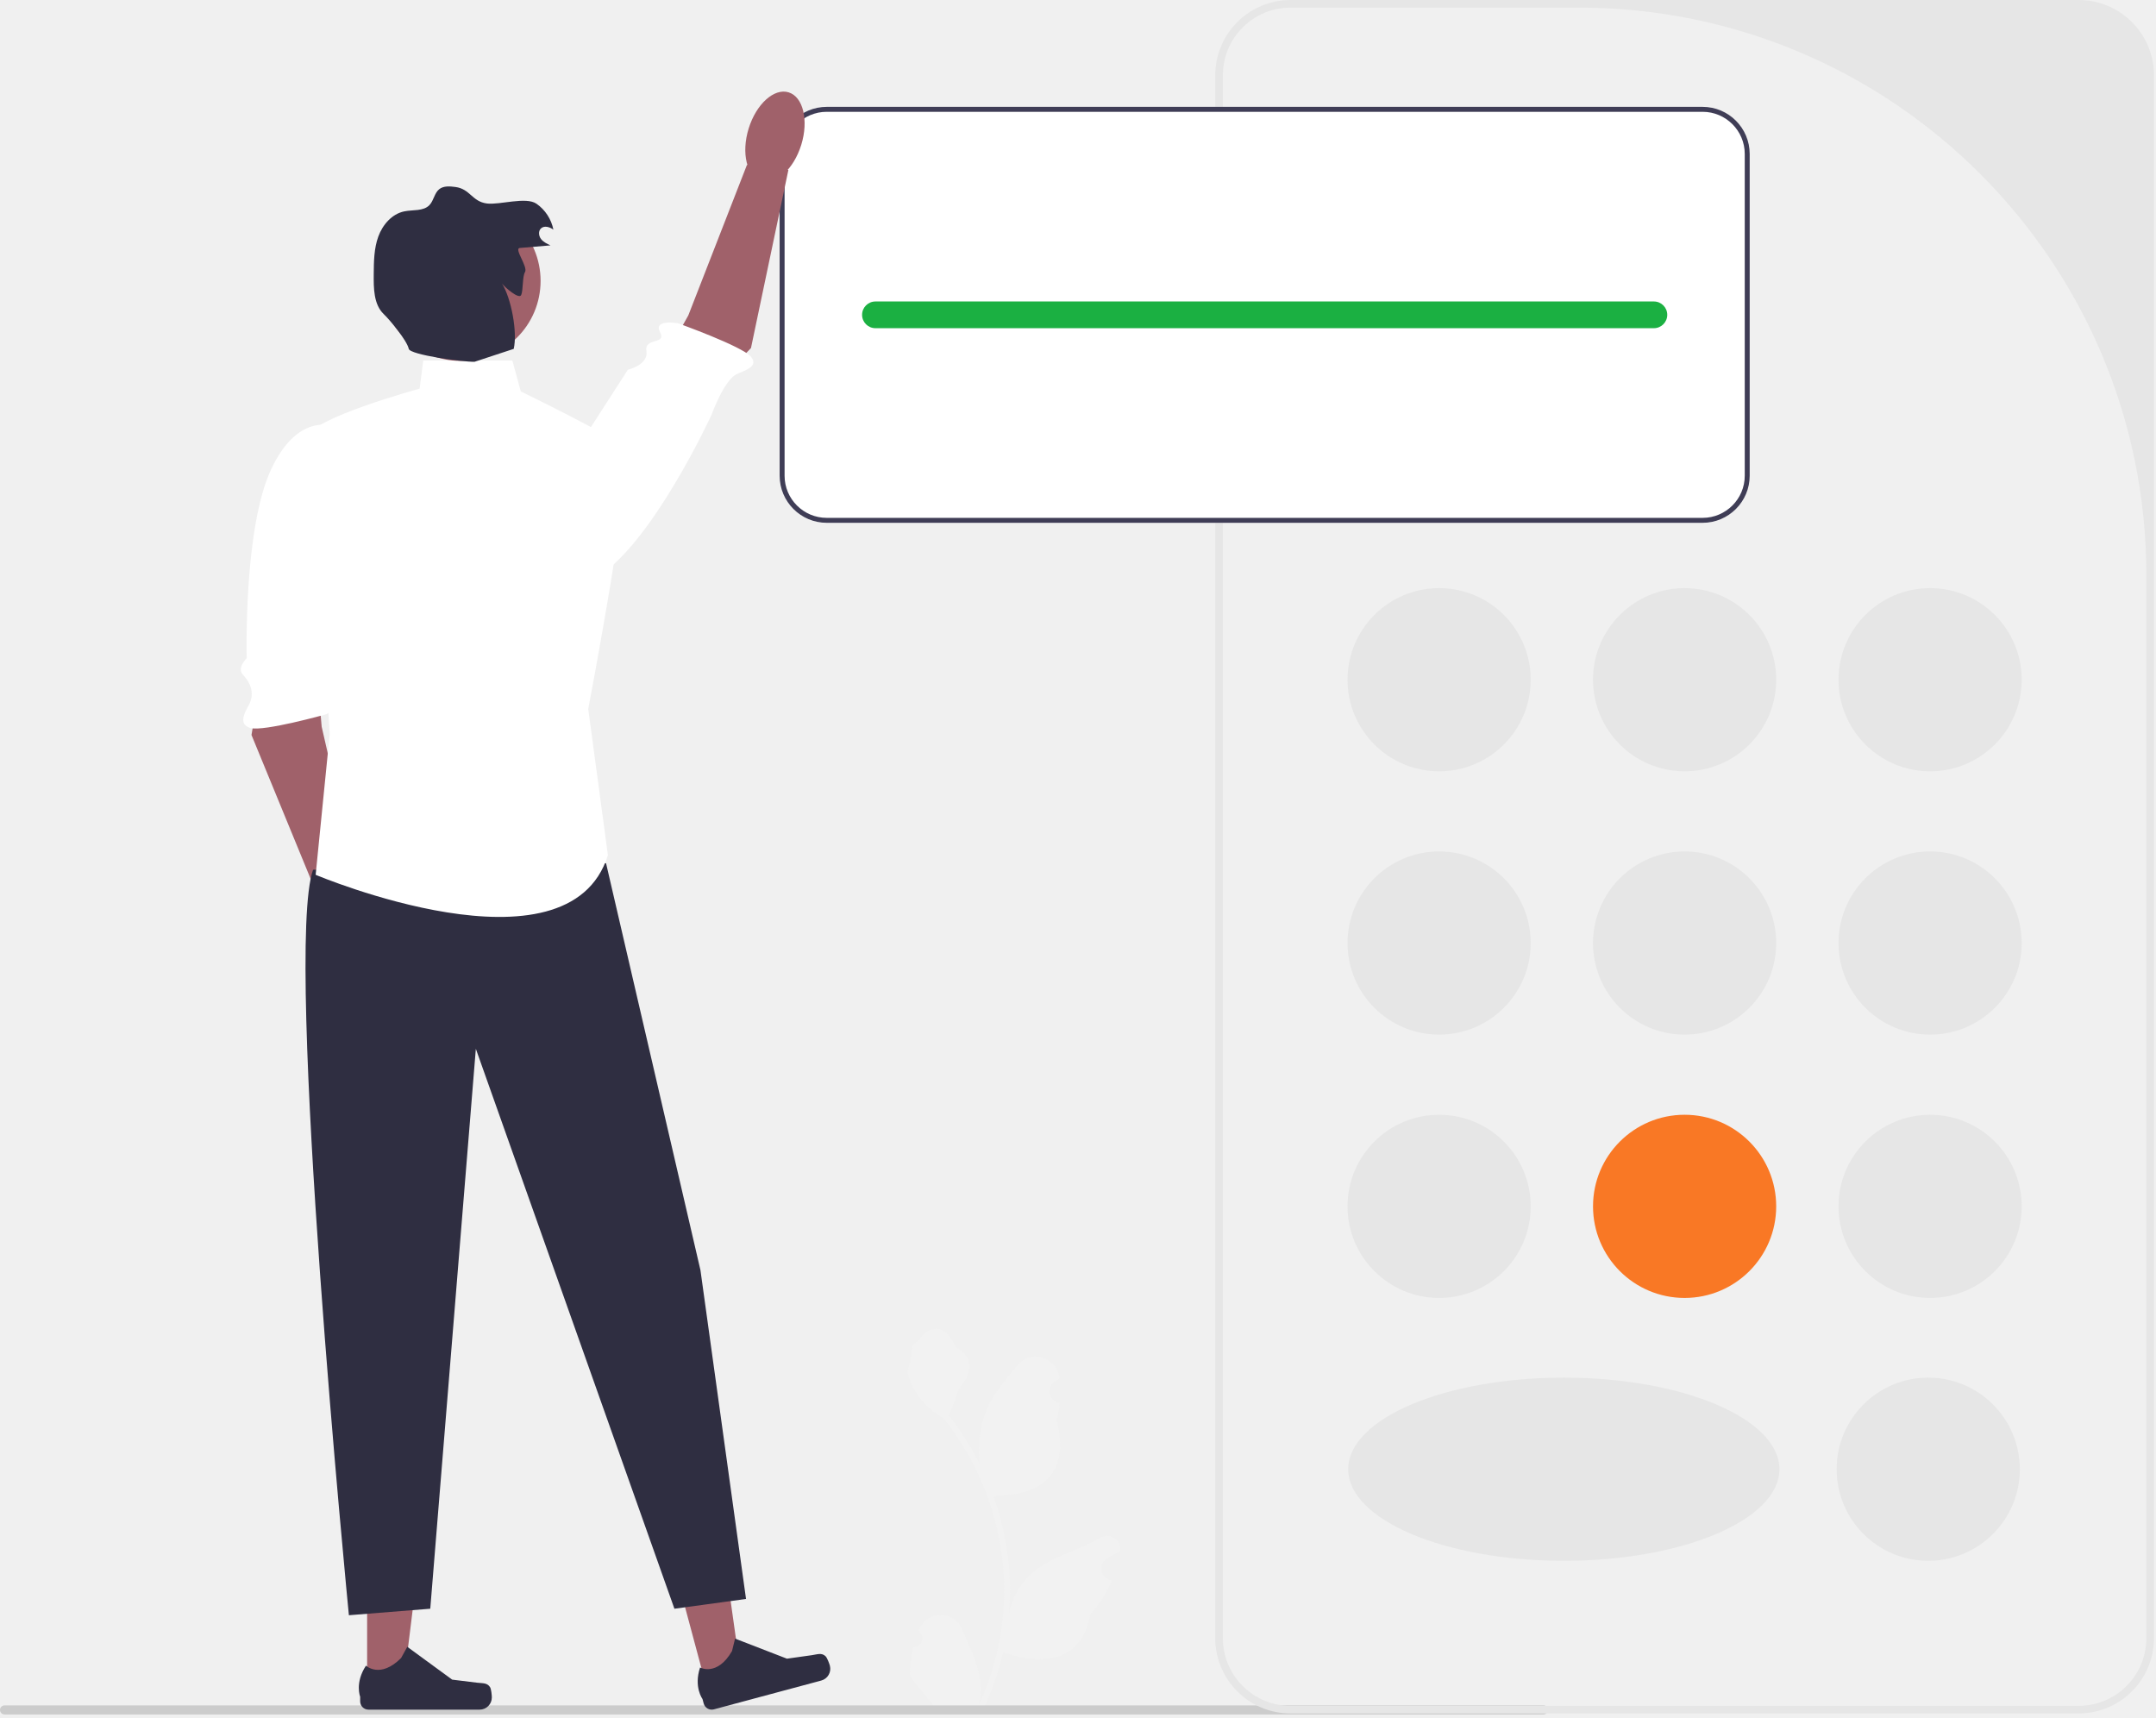
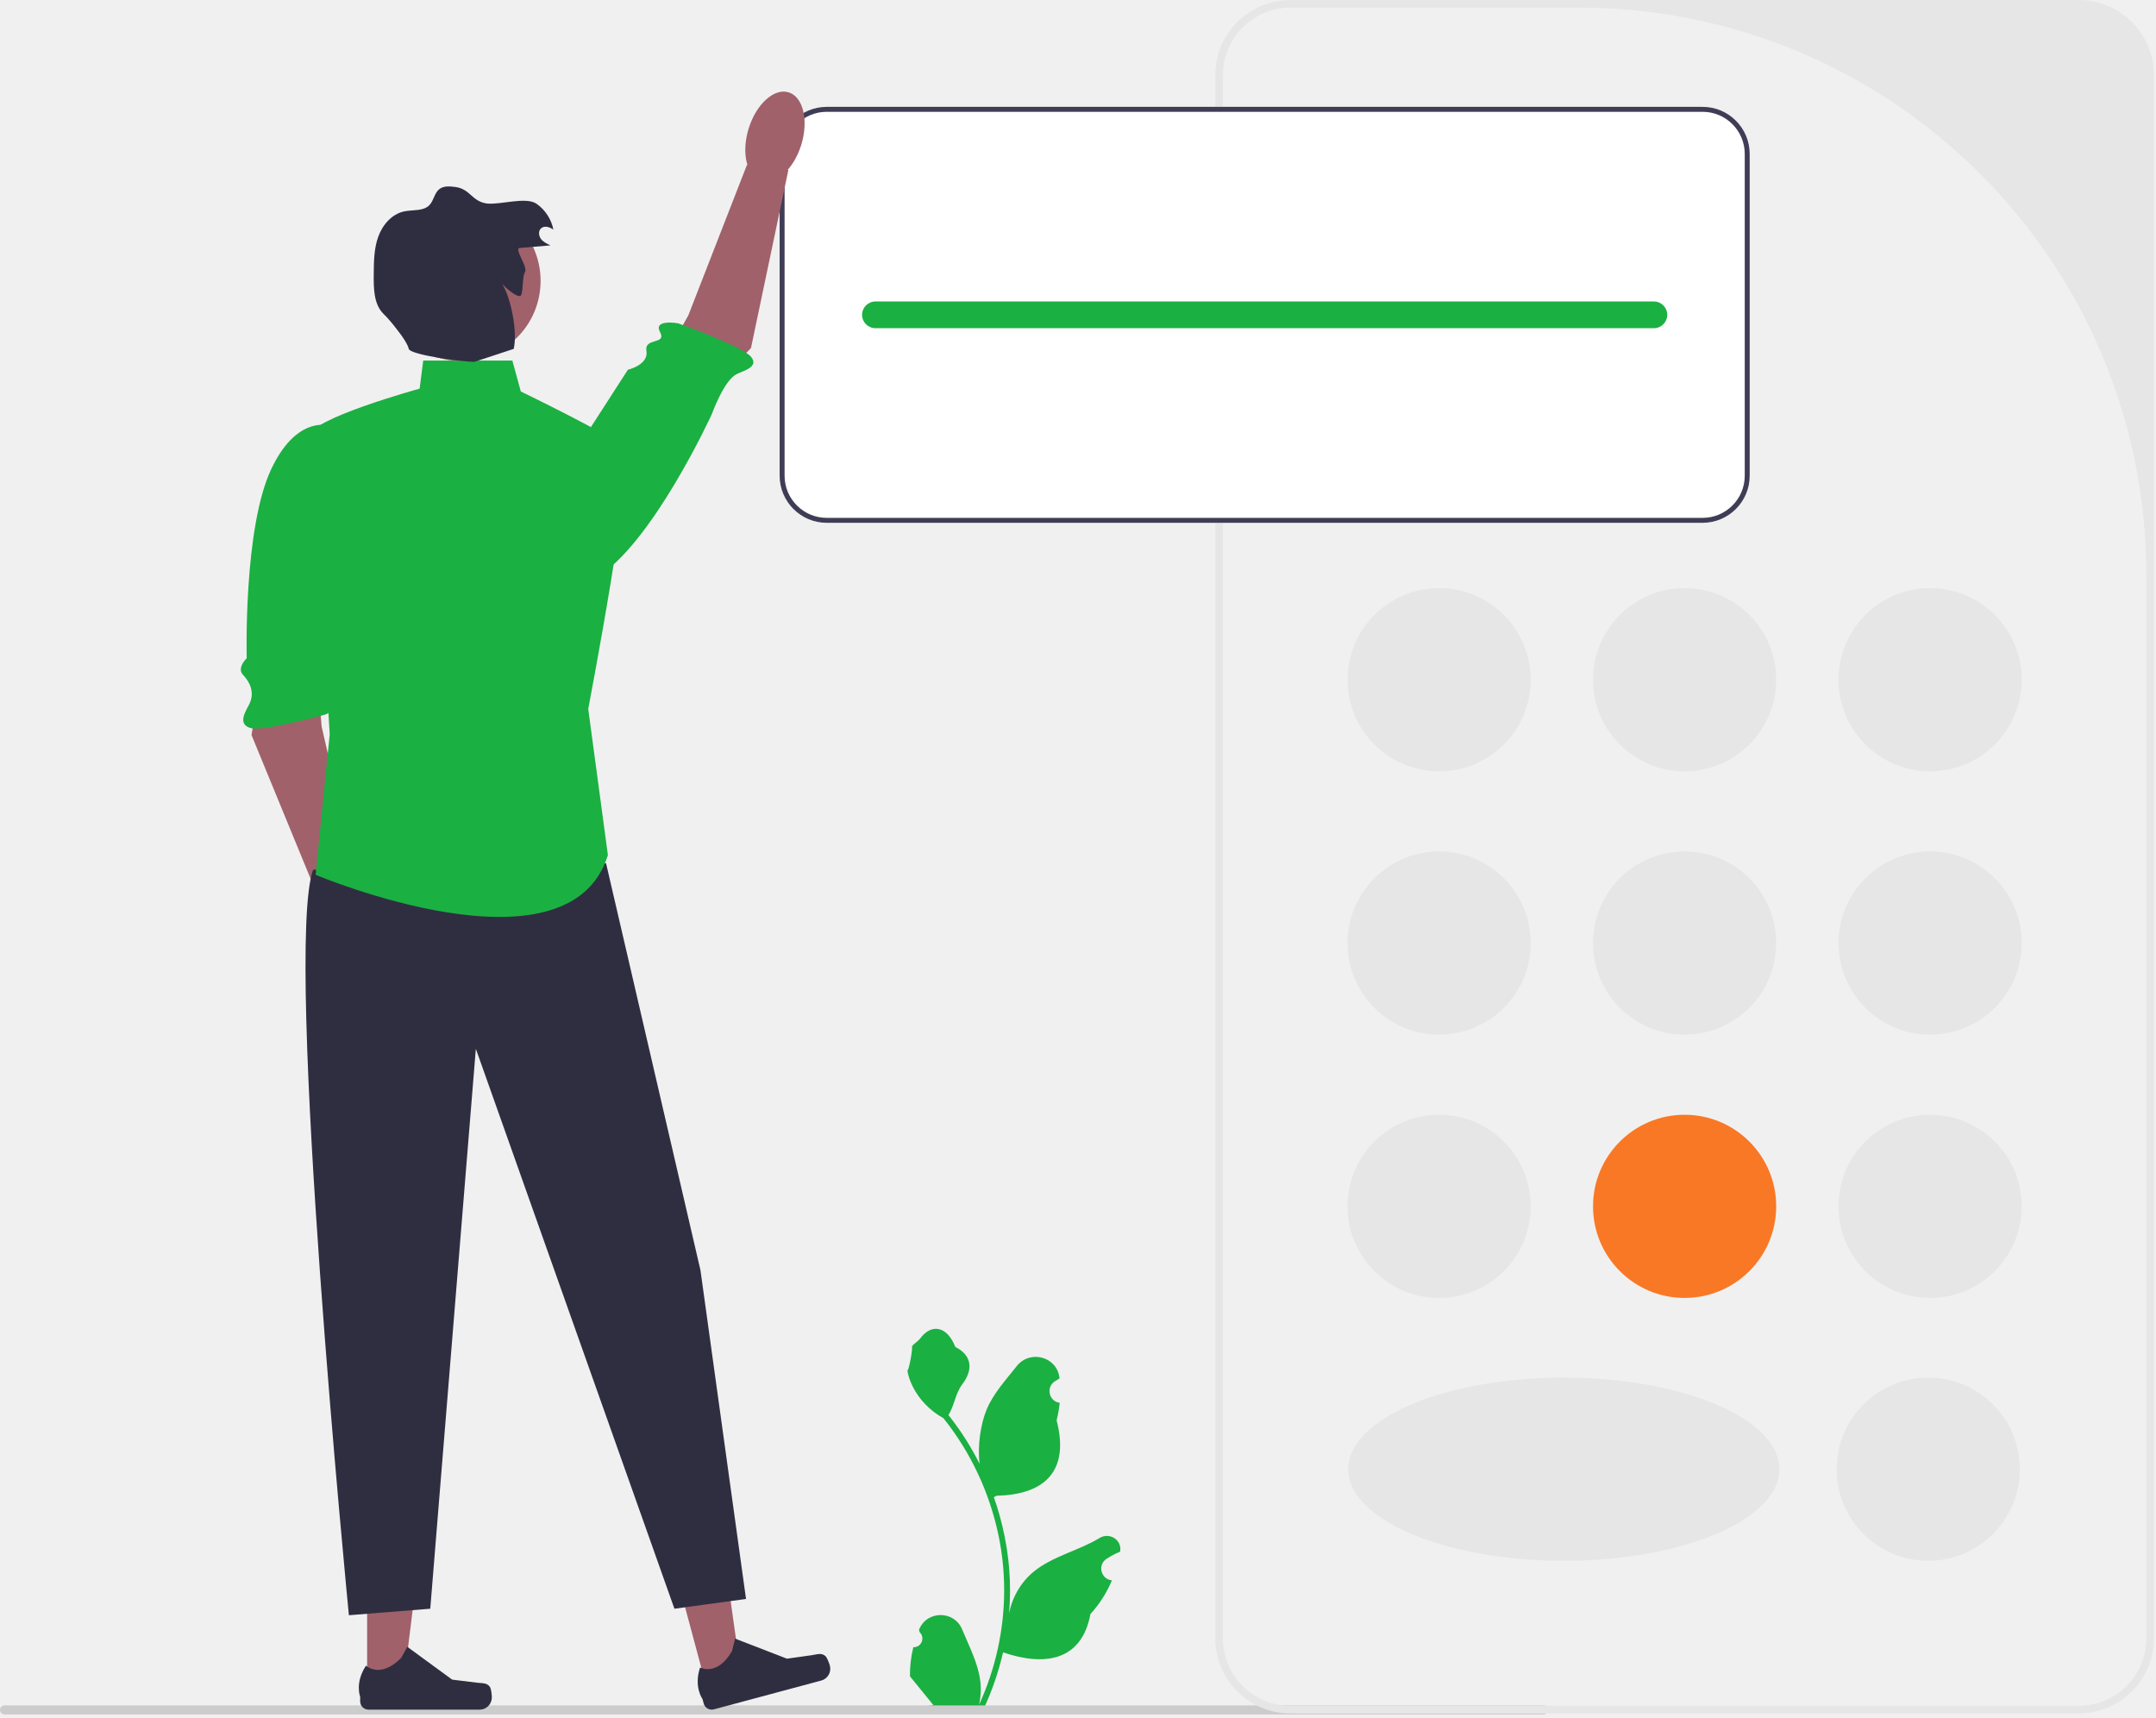
<svg xmlns="http://www.w3.org/2000/svg" width="565" height="450" viewBox="0 0 565 450" fill="none">
  <g clip-path="url(#clip0_203_2)">
-     <path d="M239.345 431.631C241.411 431.76 242.553 429.194 240.99 427.698L240.834 427.08C240.855 427.03 240.875 426.981 240.896 426.931C242.985 421.949 250.066 421.984 252.137 426.973C253.976 431.401 256.317 435.837 256.893 440.519C257.151 442.586 257.035 444.691 256.577 446.719C260.885 437.309 263.152 427.033 263.152 416.699C263.152 414.102 263.01 411.506 262.719 408.916C262.48 406.797 262.151 404.691 261.724 402.605C259.418 391.328 254.426 380.587 247.224 371.616C243.762 369.723 240.875 366.765 239.131 363.219C238.505 361.94 238.014 360.564 237.781 359.163C238.175 359.215 239.267 353.214 238.97 352.846C239.519 352.013 240.501 351.599 241.101 350.786C244.083 346.742 248.192 347.448 250.337 352.943C254.92 355.256 254.964 359.091 252.152 362.78C250.363 365.127 250.118 368.302 248.548 370.815C248.71 371.021 248.878 371.222 249.039 371.428C252 375.226 254.561 379.308 256.72 383.597C256.11 378.831 257.011 373.089 258.547 369.387C260.295 365.17 263.571 361.618 266.457 357.972C269.923 353.593 277.03 355.504 277.641 361.056C277.647 361.109 277.653 361.163 277.658 361.217C277.23 361.459 276.81 361.716 276.4 361.987C274.06 363.534 274.869 367.161 277.641 367.589L277.704 367.598C277.548 369.142 277.284 370.673 276.896 372.178C280.598 386.493 272.606 391.707 261.195 391.942C260.943 392.071 260.697 392.2 260.445 392.323C261.602 395.578 262.525 398.917 263.21 402.302C263.823 405.292 264.25 408.315 264.489 411.351C264.786 415.181 264.76 419.03 264.437 422.854L264.456 422.718C265.277 418.507 267.563 414.574 270.883 411.848C275.829 407.785 282.816 406.289 288.151 403.024C290.72 401.452 294.011 403.483 293.562 406.461L293.541 406.603C292.746 406.926 291.971 407.301 291.222 407.721C290.793 407.962 290.373 408.219 289.963 408.491C287.624 410.038 288.432 413.664 291.204 414.092L291.267 414.102C291.312 414.108 291.351 414.115 291.396 414.121C290.033 417.357 288.135 420.361 285.758 422.951C283.443 435.448 273.502 436.633 262.868 432.994H262.861C261.698 438.058 260 443.005 257.817 447.72H239.796C239.732 447.52 239.674 447.314 239.616 447.113C241.282 447.217 242.961 447.12 244.602 446.816C243.265 445.176 241.928 443.522 240.591 441.882C240.559 441.849 240.533 441.817 240.507 441.785C239.829 440.945 239.144 440.112 238.466 439.272L238.466 439.271C238.423 436.694 238.733 434.124 239.345 431.631Z" fill="#F2F2F2" />
+     <path d="M239.345 431.631C241.411 431.76 242.553 429.194 240.99 427.698L240.834 427.08C240.855 427.03 240.875 426.981 240.896 426.931C242.985 421.949 250.066 421.984 252.137 426.973C253.976 431.401 256.317 435.837 256.893 440.519C257.151 442.586 257.035 444.691 256.577 446.719C260.885 437.309 263.152 427.033 263.152 416.699C263.152 414.102 263.01 411.506 262.719 408.916C262.48 406.797 262.151 404.691 261.724 402.605C259.418 391.328 254.426 380.587 247.224 371.616C243.762 369.723 240.875 366.765 239.131 363.219C238.505 361.94 238.014 360.564 237.781 359.163C238.175 359.215 239.267 353.214 238.97 352.846C239.519 352.013 240.501 351.599 241.101 350.786C244.083 346.742 248.192 347.448 250.337 352.943C254.92 355.256 254.964 359.091 252.152 362.78C250.363 365.127 250.118 368.302 248.548 370.815C248.71 371.021 248.878 371.222 249.039 371.428C252 375.226 254.561 379.308 256.72 383.597C256.11 378.831 257.011 373.089 258.547 369.387C260.295 365.17 263.571 361.618 266.457 357.972C269.923 353.593 277.03 355.504 277.641 361.056C277.647 361.109 277.653 361.163 277.658 361.217C277.23 361.459 276.81 361.716 276.4 361.987C274.06 363.534 274.869 367.161 277.641 367.589L277.704 367.598C277.548 369.142 277.284 370.673 276.896 372.178C280.598 386.493 272.606 391.707 261.195 391.942C260.943 392.071 260.697 392.2 260.445 392.323C261.602 395.578 262.525 398.917 263.21 402.302C263.823 405.292 264.25 408.315 264.489 411.351C264.786 415.181 264.76 419.03 264.437 422.854L264.456 422.718C265.277 418.507 267.563 414.574 270.883 411.848C275.829 407.785 282.816 406.289 288.151 403.024C290.72 401.452 294.011 403.483 293.562 406.461L293.541 406.603C292.746 406.926 291.971 407.301 291.222 407.721C290.793 407.962 290.373 408.219 289.963 408.491C287.624 410.038 288.432 413.664 291.204 414.092L291.267 414.102C291.312 414.108 291.351 414.115 291.396 414.121C290.033 417.357 288.135 420.361 285.758 422.951C283.443 435.448 273.502 436.633 262.868 432.994H262.861C261.698 438.058 260 443.005 257.817 447.72H239.796C239.732 447.52 239.674 447.314 239.616 447.113C241.282 447.217 242.961 447.12 244.602 446.816C243.265 445.176 241.928 443.522 240.591 441.882C240.559 441.849 240.533 441.817 240.507 441.785C239.829 440.945 239.144 440.112 238.466 439.272L238.466 439.271C238.423 436.694 238.733 434.124 239.345 431.631Z" fill="#1BB042" />
    <path d="M0 448.077C0 448.737 0.53 449.267 1.19 449.267H404.48C405.14 449.267 405.67 448.737 405.67 448.077C405.67 447.417 405.14 446.887 404.48 446.887H1.19C0.53 446.887 0 447.417 0 448.077Z" fill="#CCCCCC" />
    <path d="M544.742 449H338.191C327.315 449 318.467 440.151 318.467 429.275V19.725C318.467 8.849 327.315 0 338.191 0H544.742C555.618 0 564.467 8.849 564.467 19.725V429.275C564.467 440.151 555.618 449 544.742 449ZM338.191 2C328.402 2 320.467 9.935 320.467 19.724V429.275C320.467 439.064 328.402 447 338.191 447H544.742C554.531 447 562.467 439.064 562.467 429.275V150.705C562.467 68.577 495.889 2 413.762 2H338.191Z" fill="#E6E6E6" />
    <path d="M377.135 202.117C390.39 202.117 401.135 191.372 401.135 178.117C401.135 164.862 390.39 154.117 377.135 154.117C363.88 154.117 353.135 164.862 353.135 178.117C353.135 191.372 363.88 202.117 377.135 202.117Z" fill="#E6E6E6" />
    <path d="M505.801 202.117C519.056 202.117 529.801 191.372 529.801 178.117C529.801 164.862 519.056 154.117 505.801 154.117C492.546 154.117 481.801 164.862 481.801 178.117C481.801 191.372 492.546 202.117 505.801 202.117Z" fill="#E6E6E6" />
    <path d="M441.469 202.117C454.724 202.117 465.469 191.372 465.469 178.117C465.469 164.862 454.724 154.117 441.469 154.117C428.214 154.117 417.469 164.862 417.469 178.117C417.469 191.372 428.214 202.117 441.469 202.117Z" fill="#E6E6E6" />
    <path d="M377.135 271.117C390.39 271.117 401.135 260.372 401.135 247.117C401.135 233.862 390.39 223.117 377.135 223.117C363.88 223.117 353.135 233.862 353.135 247.117C353.135 260.372 363.88 271.117 377.135 271.117Z" fill="#E6E6E6" />
    <path d="M505.801 271.117C519.056 271.117 529.801 260.372 529.801 247.117C529.801 233.862 519.056 223.117 505.801 223.117C492.546 223.117 481.801 233.862 481.801 247.117C481.801 260.372 492.546 271.117 505.801 271.117Z" fill="#E6E6E6" />
    <path d="M441.467 271.117C454.722 271.117 465.467 260.372 465.467 247.117C465.467 233.862 454.722 223.117 441.467 223.117C428.212 223.117 417.467 233.862 417.467 247.117C417.467 260.372 428.212 271.117 441.467 271.117Z" fill="#E6E6E6" />
    <path d="M377.135 340.117C390.39 340.117 401.135 329.372 401.135 316.117C401.135 302.862 390.39 292.117 377.135 292.117C363.88 292.117 353.135 302.862 353.135 316.117C353.135 329.372 363.88 340.117 377.135 340.117Z" fill="#E6E6E6" />
    <path d="M505.311 409C518.565 409 529.311 398.255 529.311 385C529.311 371.745 518.565 361 505.311 361C492.056 361 481.311 371.745 481.311 385C481.311 398.255 492.056 409 505.311 409Z" fill="#E6E6E6" />
    <path d="M409.811 409C441.015 409 466.311 398.255 466.311 385C466.311 371.745 441.015 361 409.811 361C378.606 361 353.311 371.745 353.311 385C353.311 398.255 378.606 409 409.811 409Z" fill="#E6E6E6" />
    <path d="M505.801 340.117C519.056 340.117 529.801 329.372 529.801 316.117C529.801 302.862 519.056 292.117 505.801 292.117C492.546 292.117 481.801 302.862 481.801 316.117C481.801 329.372 492.546 340.117 505.801 340.117Z" fill="#E6E6E6" />
    <path d="M441.467 340.117C454.722 340.117 465.467 329.372 465.467 316.117C465.467 302.862 454.722 292.117 441.467 292.117C428.212 292.117 417.467 302.862 417.467 316.117C417.467 329.372 428.212 340.117 441.467 340.117Z" fill="#F97825" />
    <path d="M446.184 28H216.651C209.845 28 204.311 33.534 204.311 40.34V124.66C204.311 131.466 209.845 137 216.651 137H446.184C452.99 137 458.525 131.466 458.525 124.66V40.34C458.525 33.534 452.99 28 446.184 28Z" fill="white" />
    <path d="M446.184 28H216.651C209.845 28 204.311 33.534 204.311 40.34V124.66C204.311 131.466 209.845 137 216.651 137H446.184C452.99 137 458.525 131.466 458.525 124.66V40.34C458.525 33.534 452.99 28 446.184 28ZM457.227 124.66C457.227 130.752 452.277 135.702 446.184 135.702H216.651C210.559 135.702 205.608 130.752 205.608 124.66V40.34C205.608 34.248 210.559 29.298 216.651 29.298H446.184C452.277 29.298 457.227 34.248 457.227 40.34V124.66Z" fill="#3F3D56" />
    <path d="M433.418 79H229.418C227.485 79 225.918 80.567 225.918 82.5C225.918 84.433 227.485 86 229.418 86H433.418C435.351 86 436.918 84.433 436.918 82.5C436.918 80.567 435.351 79 433.418 79Z" fill="#1BB042" />
    <path d="M67.951 180.421L65.906 192.596L84.037 236.7L93.764 231.699L84.296 190.427L82.936 174.676L67.951 180.421Z" fill="#A0616A" />
-     <path d="M87.965 111.929C87.965 111.929 78.473 107.33 71.107 122.868C63.741 138.405 64.653 172.482 64.653 172.482C64.653 172.482 61.971 175.036 63.673 176.824C65.376 178.612 66.963 181.45 65.226 184.721C64.311 186.445 62.192 189.818 65.662 190.776C69.131 191.734 85.36 187.207 85.36 187.207C85.36 187.207 91.428 184.489 87.98 182.658C84.532 180.827 89.388 169.753 89.388 169.753L93.401 137.761L87.965 111.929Z" fill="white" />
+     <path d="M87.965 111.929C87.965 111.929 78.473 107.33 71.107 122.868C63.741 138.405 64.653 172.482 64.653 172.482C64.653 172.482 61.971 175.036 63.673 176.824C65.376 178.612 66.963 181.45 65.226 184.721C64.311 186.445 62.192 189.818 65.662 190.776C69.131 191.734 85.36 187.207 85.36 187.207C85.36 187.207 91.428 184.489 87.98 182.658C84.532 180.827 89.388 169.753 89.388 169.753L93.401 137.761L87.965 111.929Z" fill="#1BB042" />
    <path d="M95.418 253.55C99.228 252.38 100.719 246.229 98.749 239.812C96.778 233.395 92.092 229.141 88.282 230.311C84.472 231.481 82.98 237.632 84.951 244.049C86.921 250.466 91.608 254.72 95.418 253.55Z" fill="#A0616A" />
    <path d="M185.277 442.573L194.364 440.134L189.282 403.926L175.871 407.525L185.277 442.573Z" fill="#A0616A" />
    <path d="M216.353 434.012C216.764 434.413 217.326 435.911 217.475 436.465C217.932 438.168 216.922 439.919 215.218 440.376L187.079 447.927C185.917 448.239 184.722 447.55 184.41 446.388L184.096 445.216C184.096 445.216 181.759 442.069 183.46 436.96C183.46 436.96 187.934 439.402 191.829 432.651L192.635 429.387L206.227 434.647L212.732 433.733C214.155 433.533 215.324 433.009 216.353 434.012Z" fill="#2F2E41" />
    <path d="M96.209 442.363L105.617 442.362L110.092 406.074L96.207 406.075L96.209 442.363Z" fill="#A0616A" />
    <path d="M128.442 442.15C128.735 442.643 128.89 444.235 128.89 444.809C128.89 446.572 127.46 448.002 125.697 448.002H96.561C95.358 448.002 94.383 447.027 94.383 445.824V444.611C94.383 444.611 92.942 440.965 95.909 436.472C95.909 436.472 99.597 439.99 105.108 434.479L106.733 431.535L118.497 440.138L125.017 440.941C126.444 441.117 127.708 440.914 128.442 442.15Z" fill="#2F2E41" />
    <path d="M158.821 226.207L183.56 332.839L195.503 418.998L176.736 421.557L124.699 274.831L112.756 421.557L91.43 423.263C91.43 423.263 74.369 249.24 82.046 227.913L158.821 226.207Z" fill="#2F2E41" />
    <path d="M188.267 100.118L196.803 91.199L206.605 44.532L195.749 43.199L180.375 82.654L172.645 96.445L188.267 100.118Z" fill="#A0616A" />
-     <path d="M133.209 145.506C133.209 145.506 141.197 160.235 156.024 151.527C170.851 142.82 186.532 108.536 186.532 108.536C186.532 108.536 189.663 99.82 192.939 98.092C194.665 97.181 199.107 96.198 196.777 93.455C194.446 90.712 177.687 84.716 177.687 84.716C177.687 84.716 171.14 83.552 172.962 87.005C174.784 90.457 168.8 88.319 169.404 91.973C170.008 95.627 164.542 96.886 164.542 96.886L133.209 145.506Z" fill="white" />
+     <path d="M133.209 145.506C133.209 145.506 141.197 160.235 156.024 151.527C170.851 142.82 186.532 108.536 186.532 108.536C186.532 108.536 189.663 99.82 192.939 98.092C194.665 97.181 199.107 96.198 196.777 93.455C194.446 90.712 177.687 84.716 177.687 84.716C177.687 84.716 171.14 83.552 172.962 87.005C174.784 90.457 168.8 88.319 169.404 91.973C170.008 95.627 164.542 96.886 164.542 96.886L133.209 145.506Z" fill="#1BB042" />
    <path d="M209.982 37.939C211.96 31.524 210.476 25.372 206.668 24.198C202.859 23.023 198.167 27.271 196.189 33.686C194.211 40.101 195.695 46.253 199.504 47.428C203.313 48.602 208.004 44.354 209.982 37.939Z" fill="#A0616A" />
-     <path d="M134.269 94.477H110.913L109.968 101.841C109.968 101.841 80.511 109.941 81.248 114.36C81.984 118.778 86.403 192.419 86.403 192.419L82.721 229.239C82.721 229.239 148.998 257.223 159.307 224.085L154.152 185.791C154.152 185.791 166.671 120.251 163.726 117.305C160.78 114.36 136.479 102.577 136.479 102.577L134.269 94.477Z" fill="white" />
+     <path d="M134.269 94.477H110.913L109.968 101.841C109.968 101.841 80.511 109.941 81.248 114.36C81.984 118.778 86.403 192.419 86.403 192.419L82.721 229.239C82.721 229.239 148.998 257.223 159.307 224.085L154.152 185.791C154.152 185.791 166.671 120.251 163.726 117.305C160.78 114.36 136.479 102.577 136.479 102.577L134.269 94.477Z" fill="#1BB042" />
    <path d="M120.702 94.569C132.28 94.569 141.666 85.183 141.666 73.605C141.666 62.026 132.28 52.641 120.702 52.641C109.124 52.641 99.738 62.026 99.738 73.605C99.738 85.183 109.124 94.569 120.702 94.569Z" fill="#A0616A" />
    <path d="M136.229 64.979C138.907 64.752 141.586 64.526 144.264 64.3C143.344 63.877 142.385 63.425 141.771 62.619C141.158 61.813 141.031 60.54 141.772 59.849C142.638 59.042 144.072 59.469 145.019 60.18C144.497 57.459 142.873 54.967 140.595 53.39C137.812 51.465 130.927 53.761 127.572 53.319C123.701 52.809 123.217 49.508 119.346 48.998C117.887 48.806 116.245 48.661 115.098 49.583C113.825 50.605 113.682 52.538 112.559 53.723C110.956 55.415 108.209 54.916 105.927 55.392C102.696 56.066 100.26 58.899 99.135 62.002C98.01 65.106 97.969 68.481 97.94 71.782C97.908 75.481 97.896 79.764 100.572 82.319C102.202 83.875 106.642 89.216 107.122 91.418C107.463 92.982 121.356 94.887 124.367 94.8L134.63 91.418C135.638 86.977 133.97 78.191 131.572 74.319C132.362 75.362 136.014 78.502 136.572 77.319C137.13 76.136 136.877 72.427 137.572 71.319C138.449 69.92 134.584 65.118 136.229 64.979Z" fill="#2F2E41" />
  </g>
  <defs>
    <clipPath id="clip0_203_2">
      <rect width="564.468" height="449.265" fill="white" />
    </clipPath>
  </defs>
</svg>
